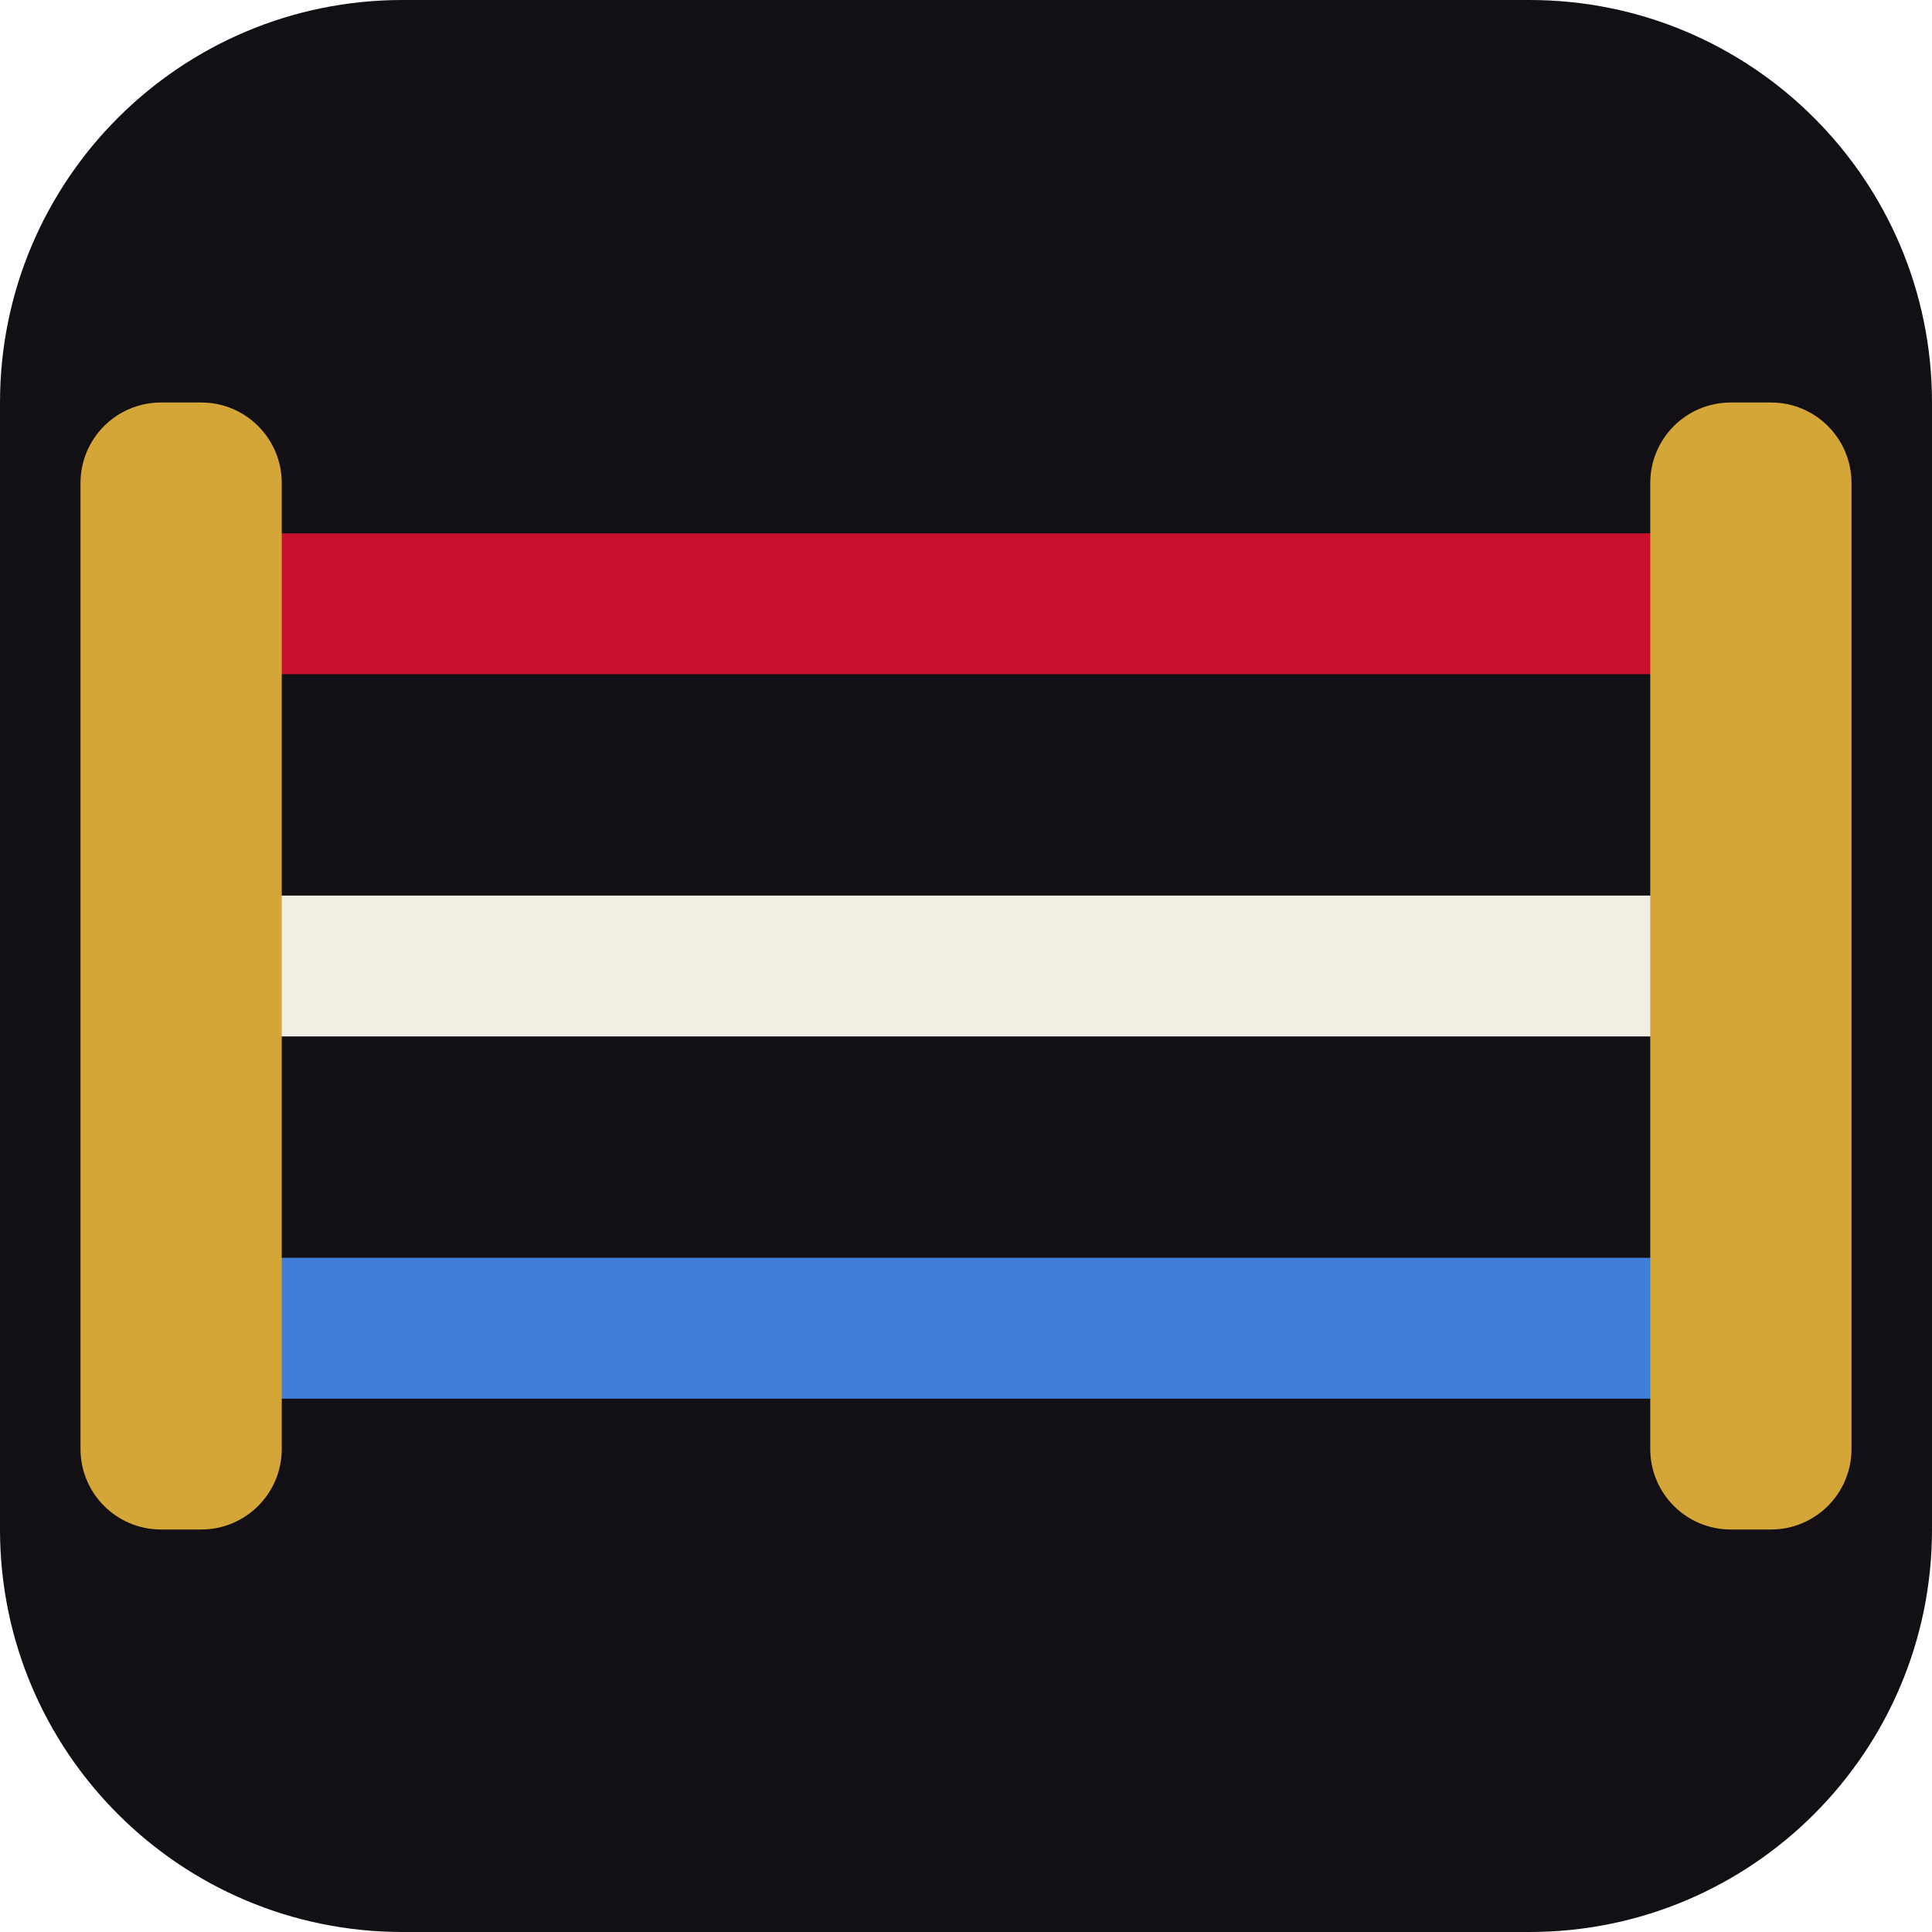
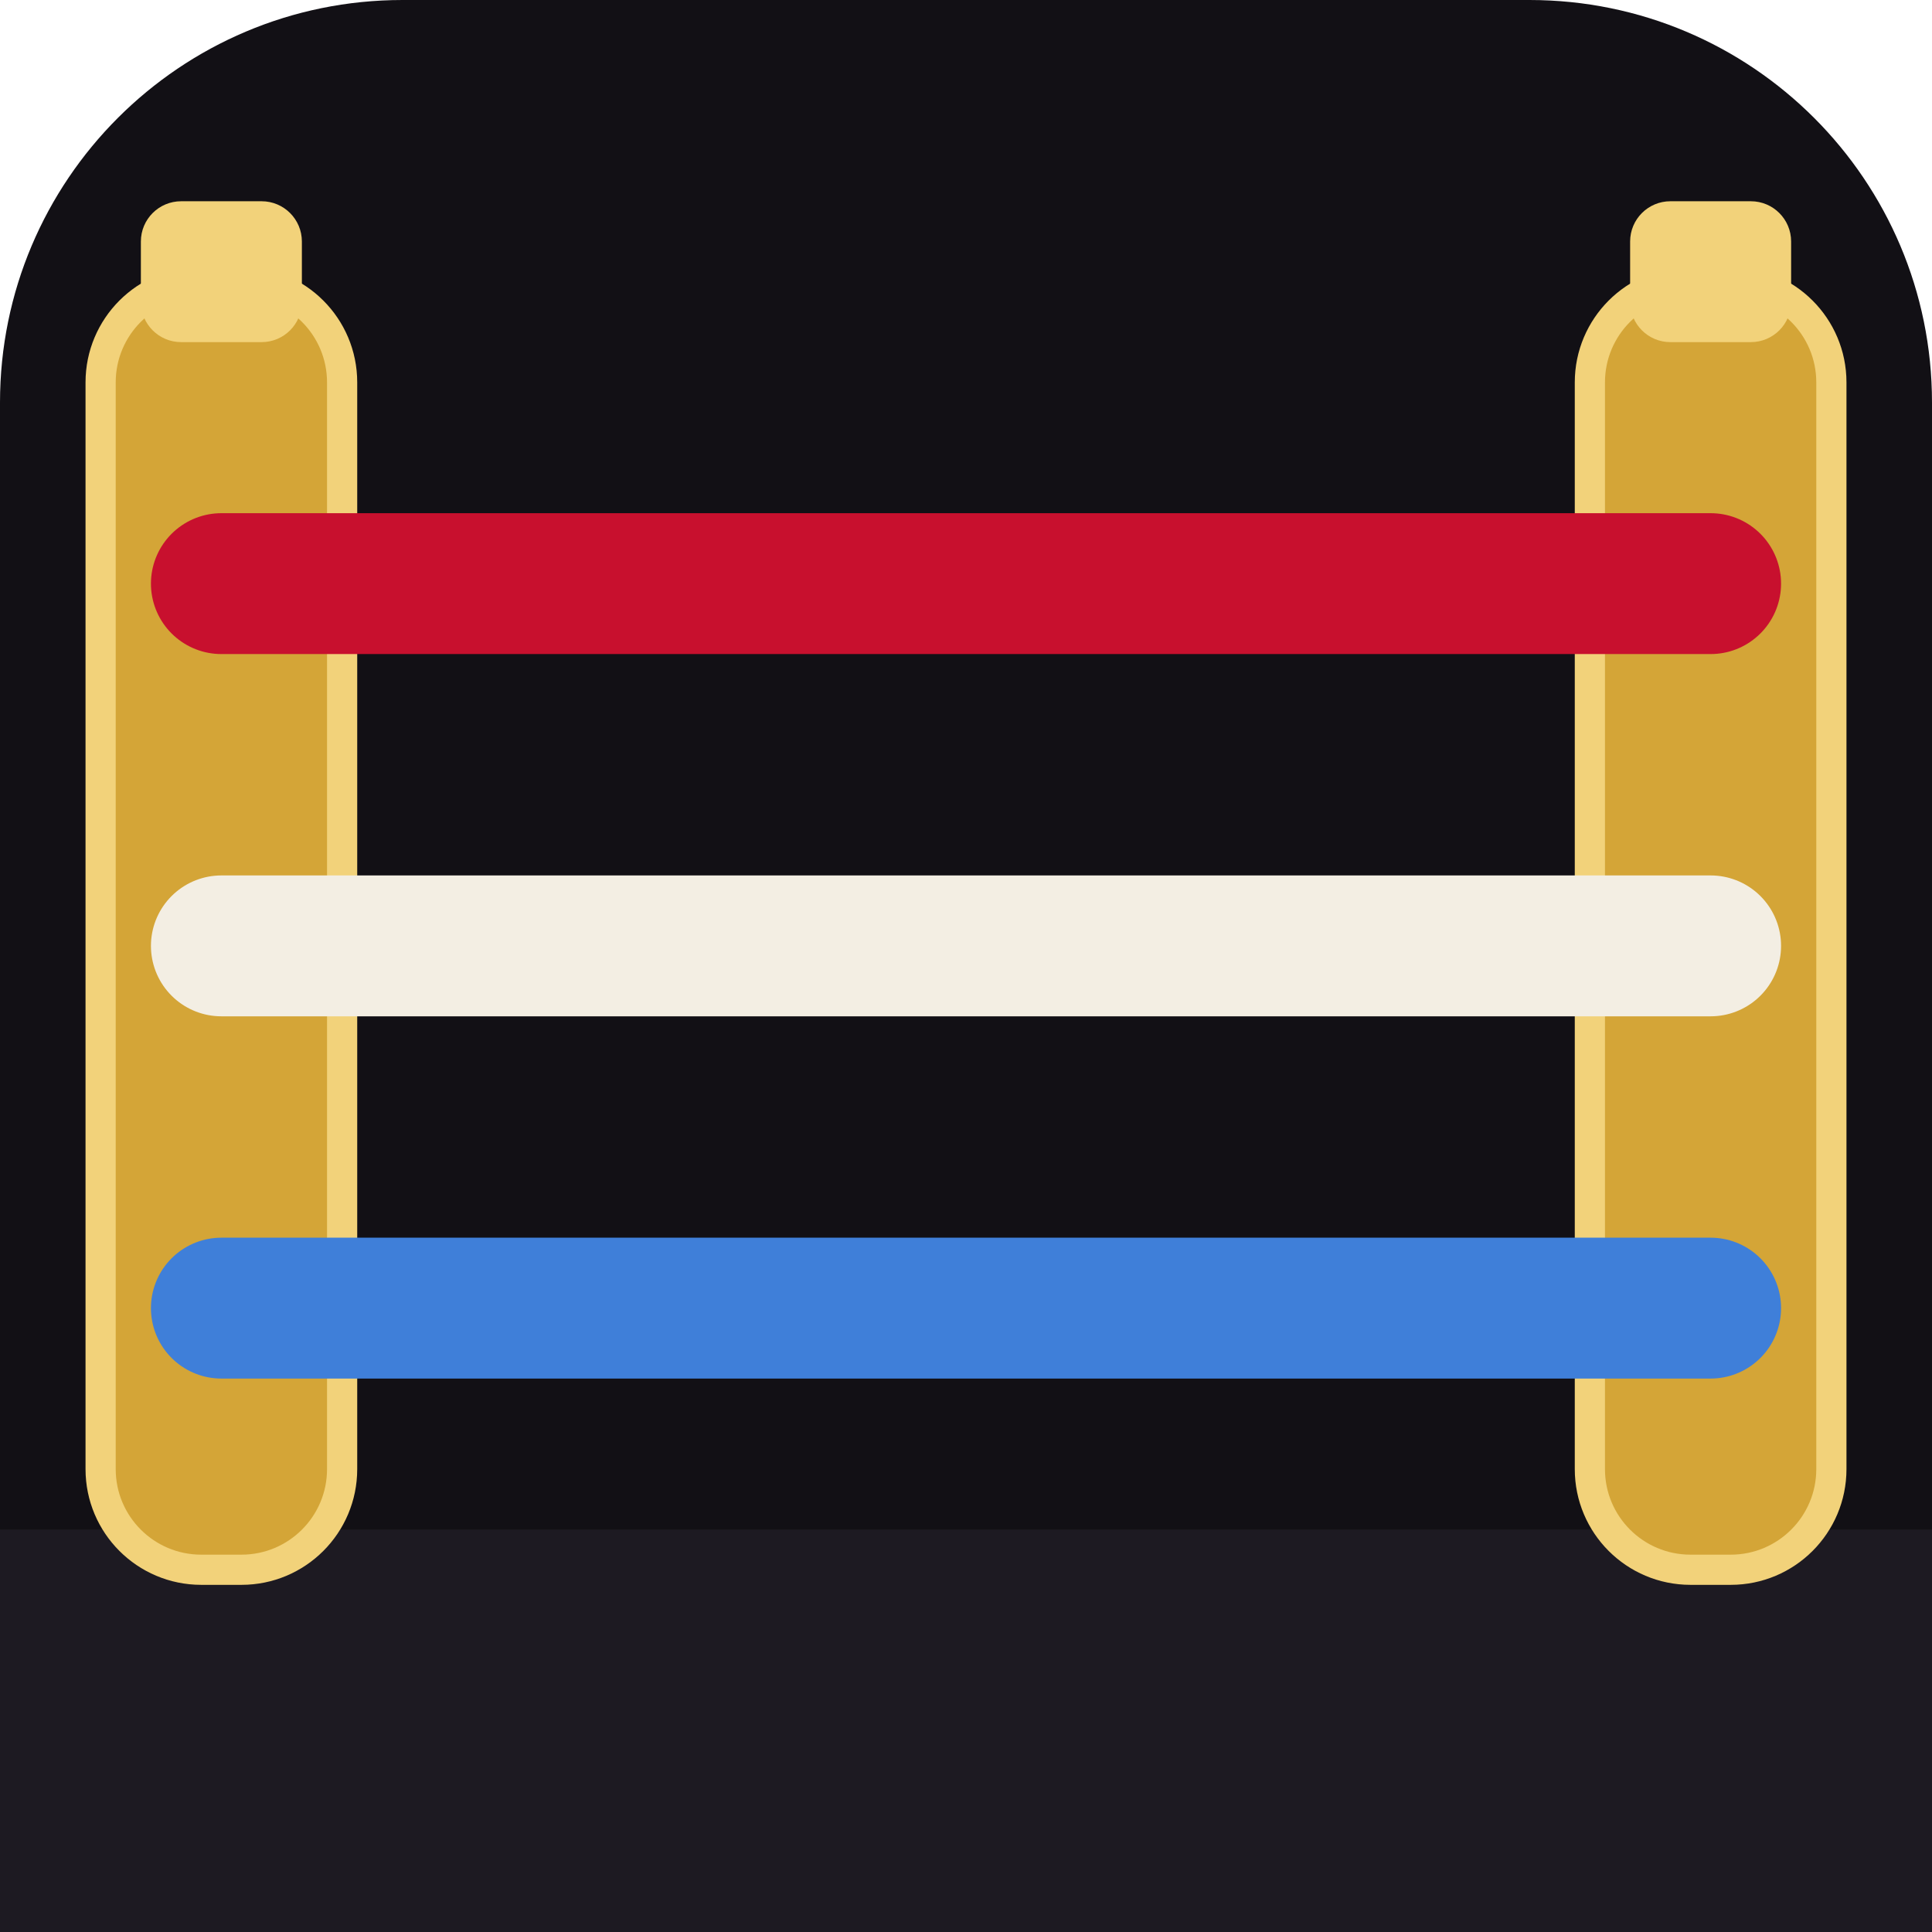
<svg xmlns="http://www.w3.org/2000/svg" viewBox="0 0 96 96">
  <rect width="96" height="96" rx="20" fill="#121015" />
-   <path d="M8 30h80" stroke="#c8102e" stroke-width="7" stroke-linecap="round" />
-   <path d="M8 48h80" stroke="#f3eee3" stroke-width="7" stroke-linecap="round" />
-   <path d="M8 66h80" stroke="#3f7fd9" stroke-width="7" stroke-linecap="round" />
-   <rect x="4" y="20" width="10" height="56" rx="4" fill="#d4a537" />
-   <rect x="82" y="20" width="10" height="56" rx="4" fill="#d4a537" />
+   <rect y="76" width="96" height="20" fill="#1d1a22" />
+   <rect x="5" y="14" width="12" height="64" rx="5" fill="#d4a537" stroke="#f2d27a" stroke-width="1.5" />
+   <rect x="79" y="14" width="12" height="64" rx="5" fill="#d4a537" stroke="#f2d27a" stroke-width="1.5" />
+   <rect x="7" y="10" width="8" height="7" rx="2" fill="#f2d27a" />
+   <rect x="81" y="10" width="8" height="7" rx="2" fill="#f2d27a" />
+   <path d="M11 29h74" stroke="#c8102e" stroke-width="7" stroke-linecap="round" />
+   <path d="M11 47h74" stroke="#f3eee3" stroke-width="7" stroke-linecap="round" />
+   <path d="M11 65h74" stroke="#3f7fd9" stroke-width="7" stroke-linecap="round" />
</svg>
